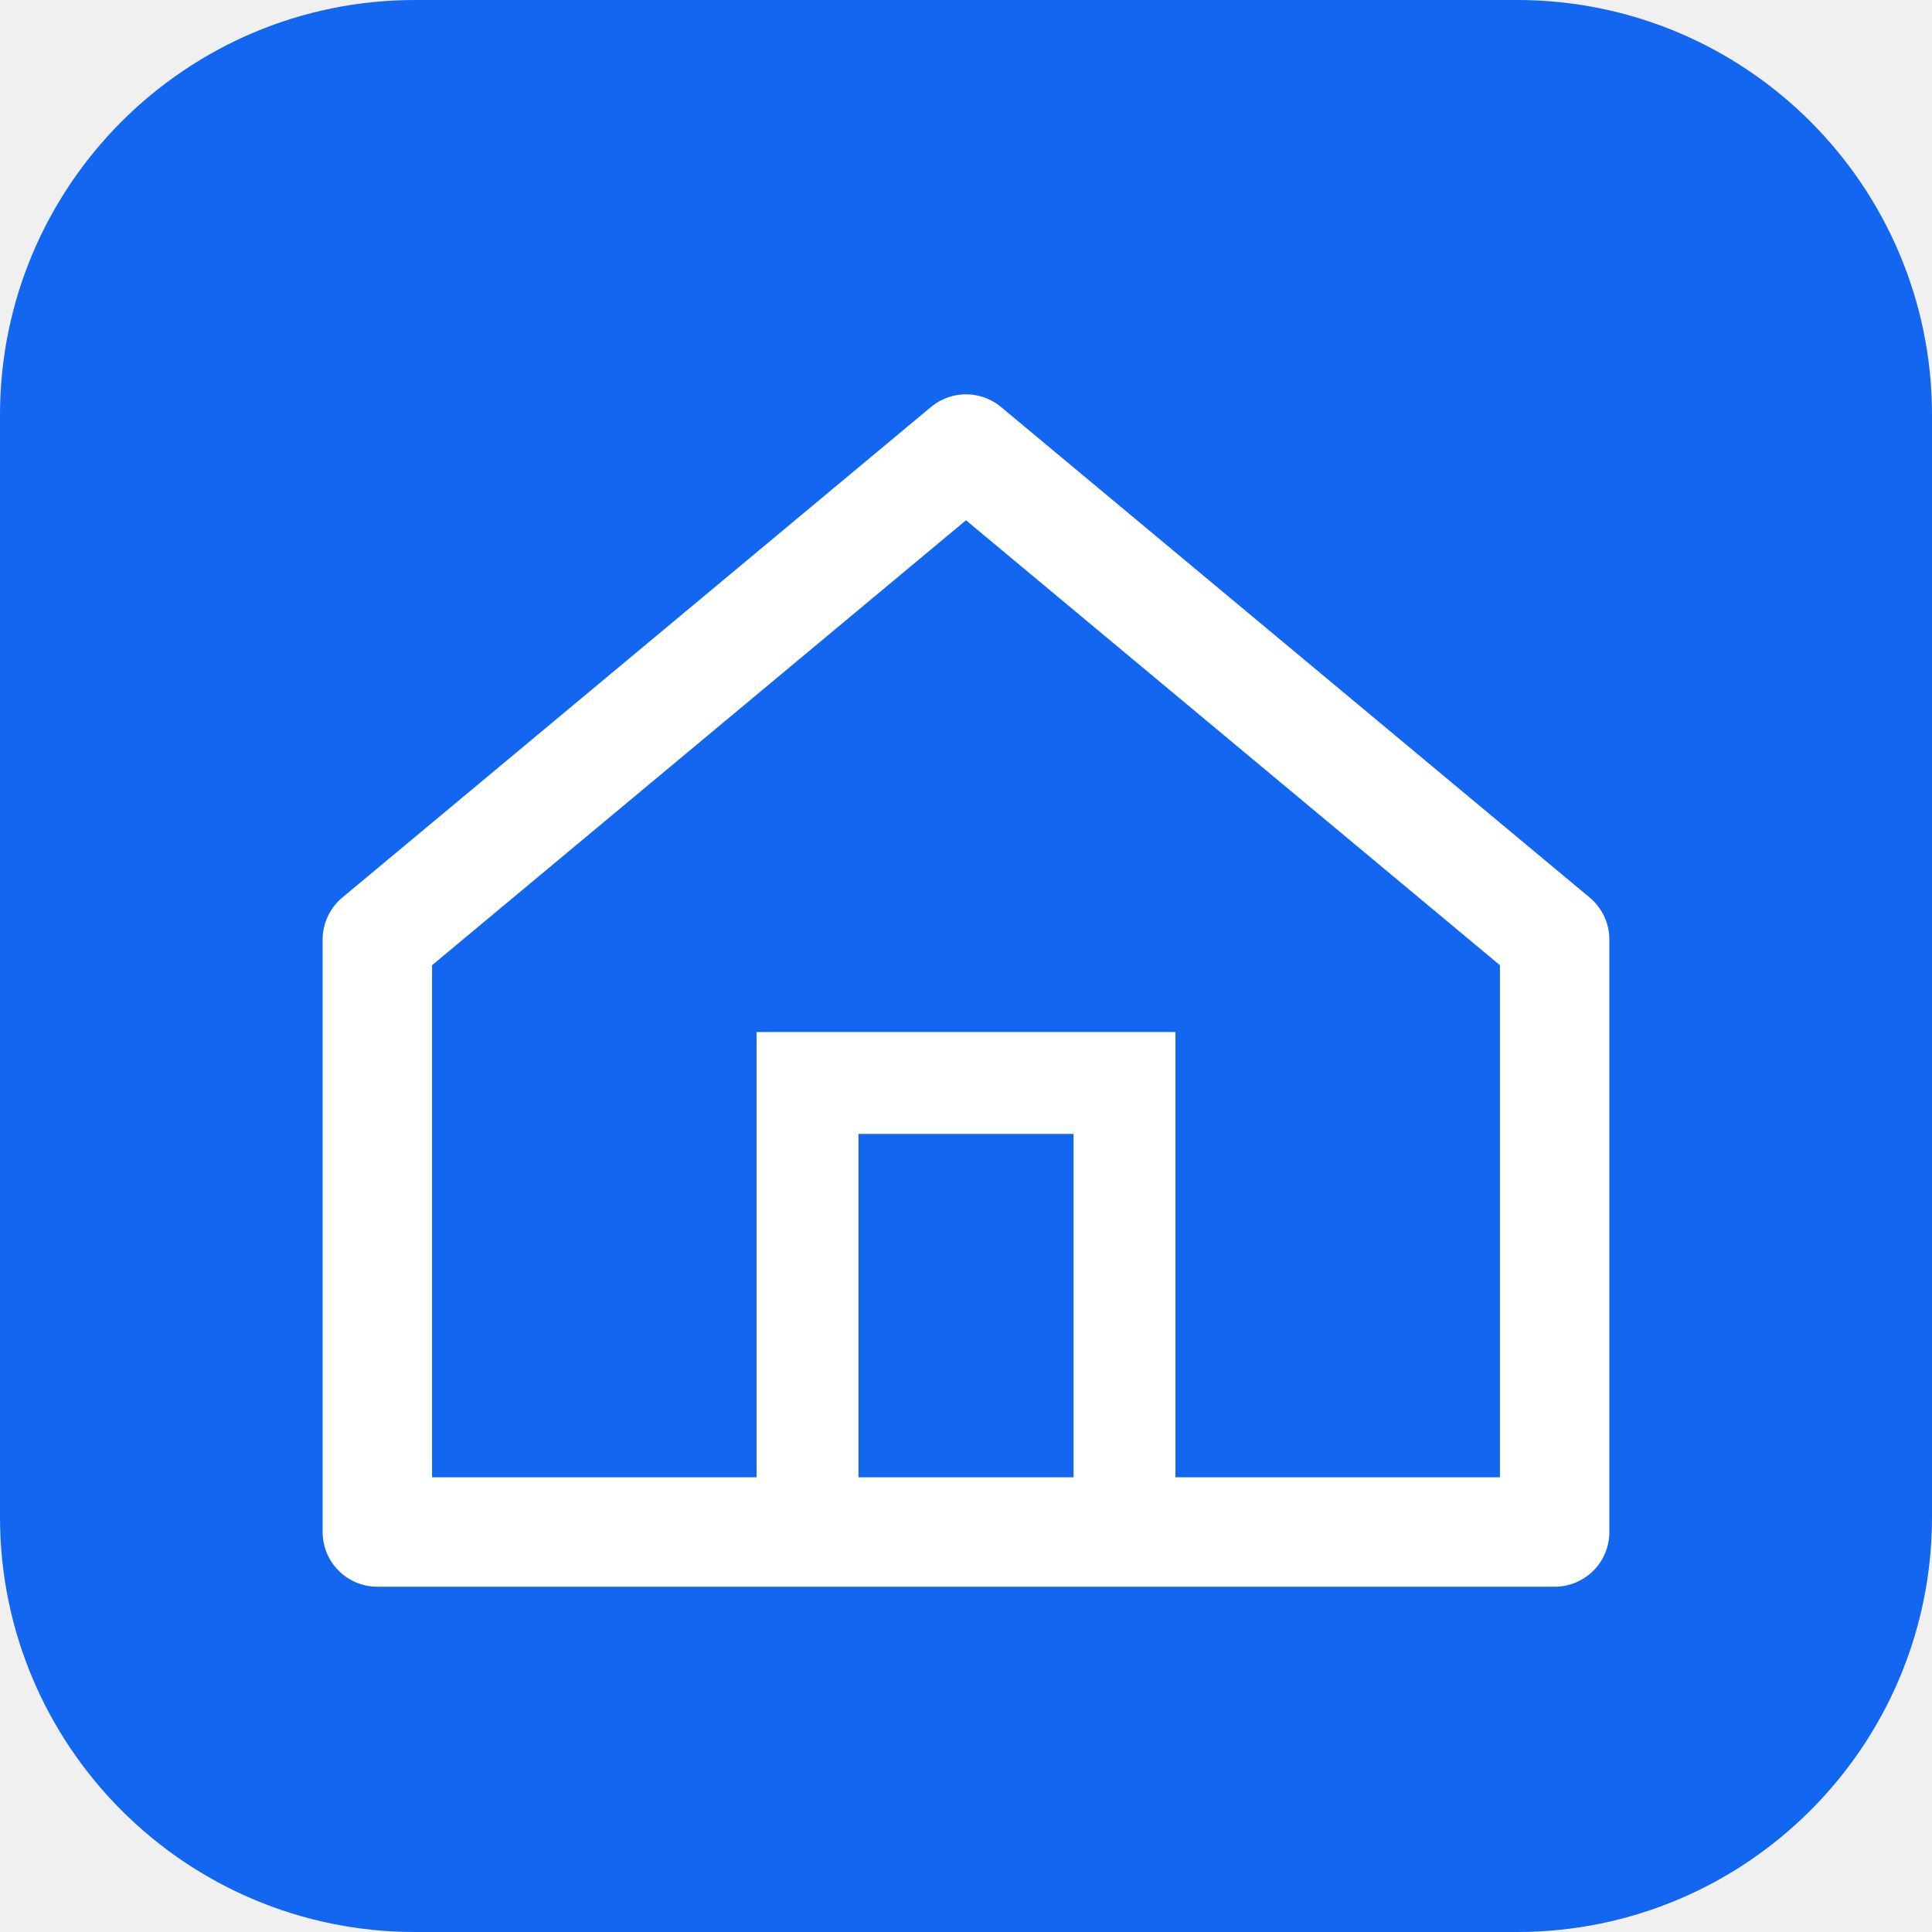
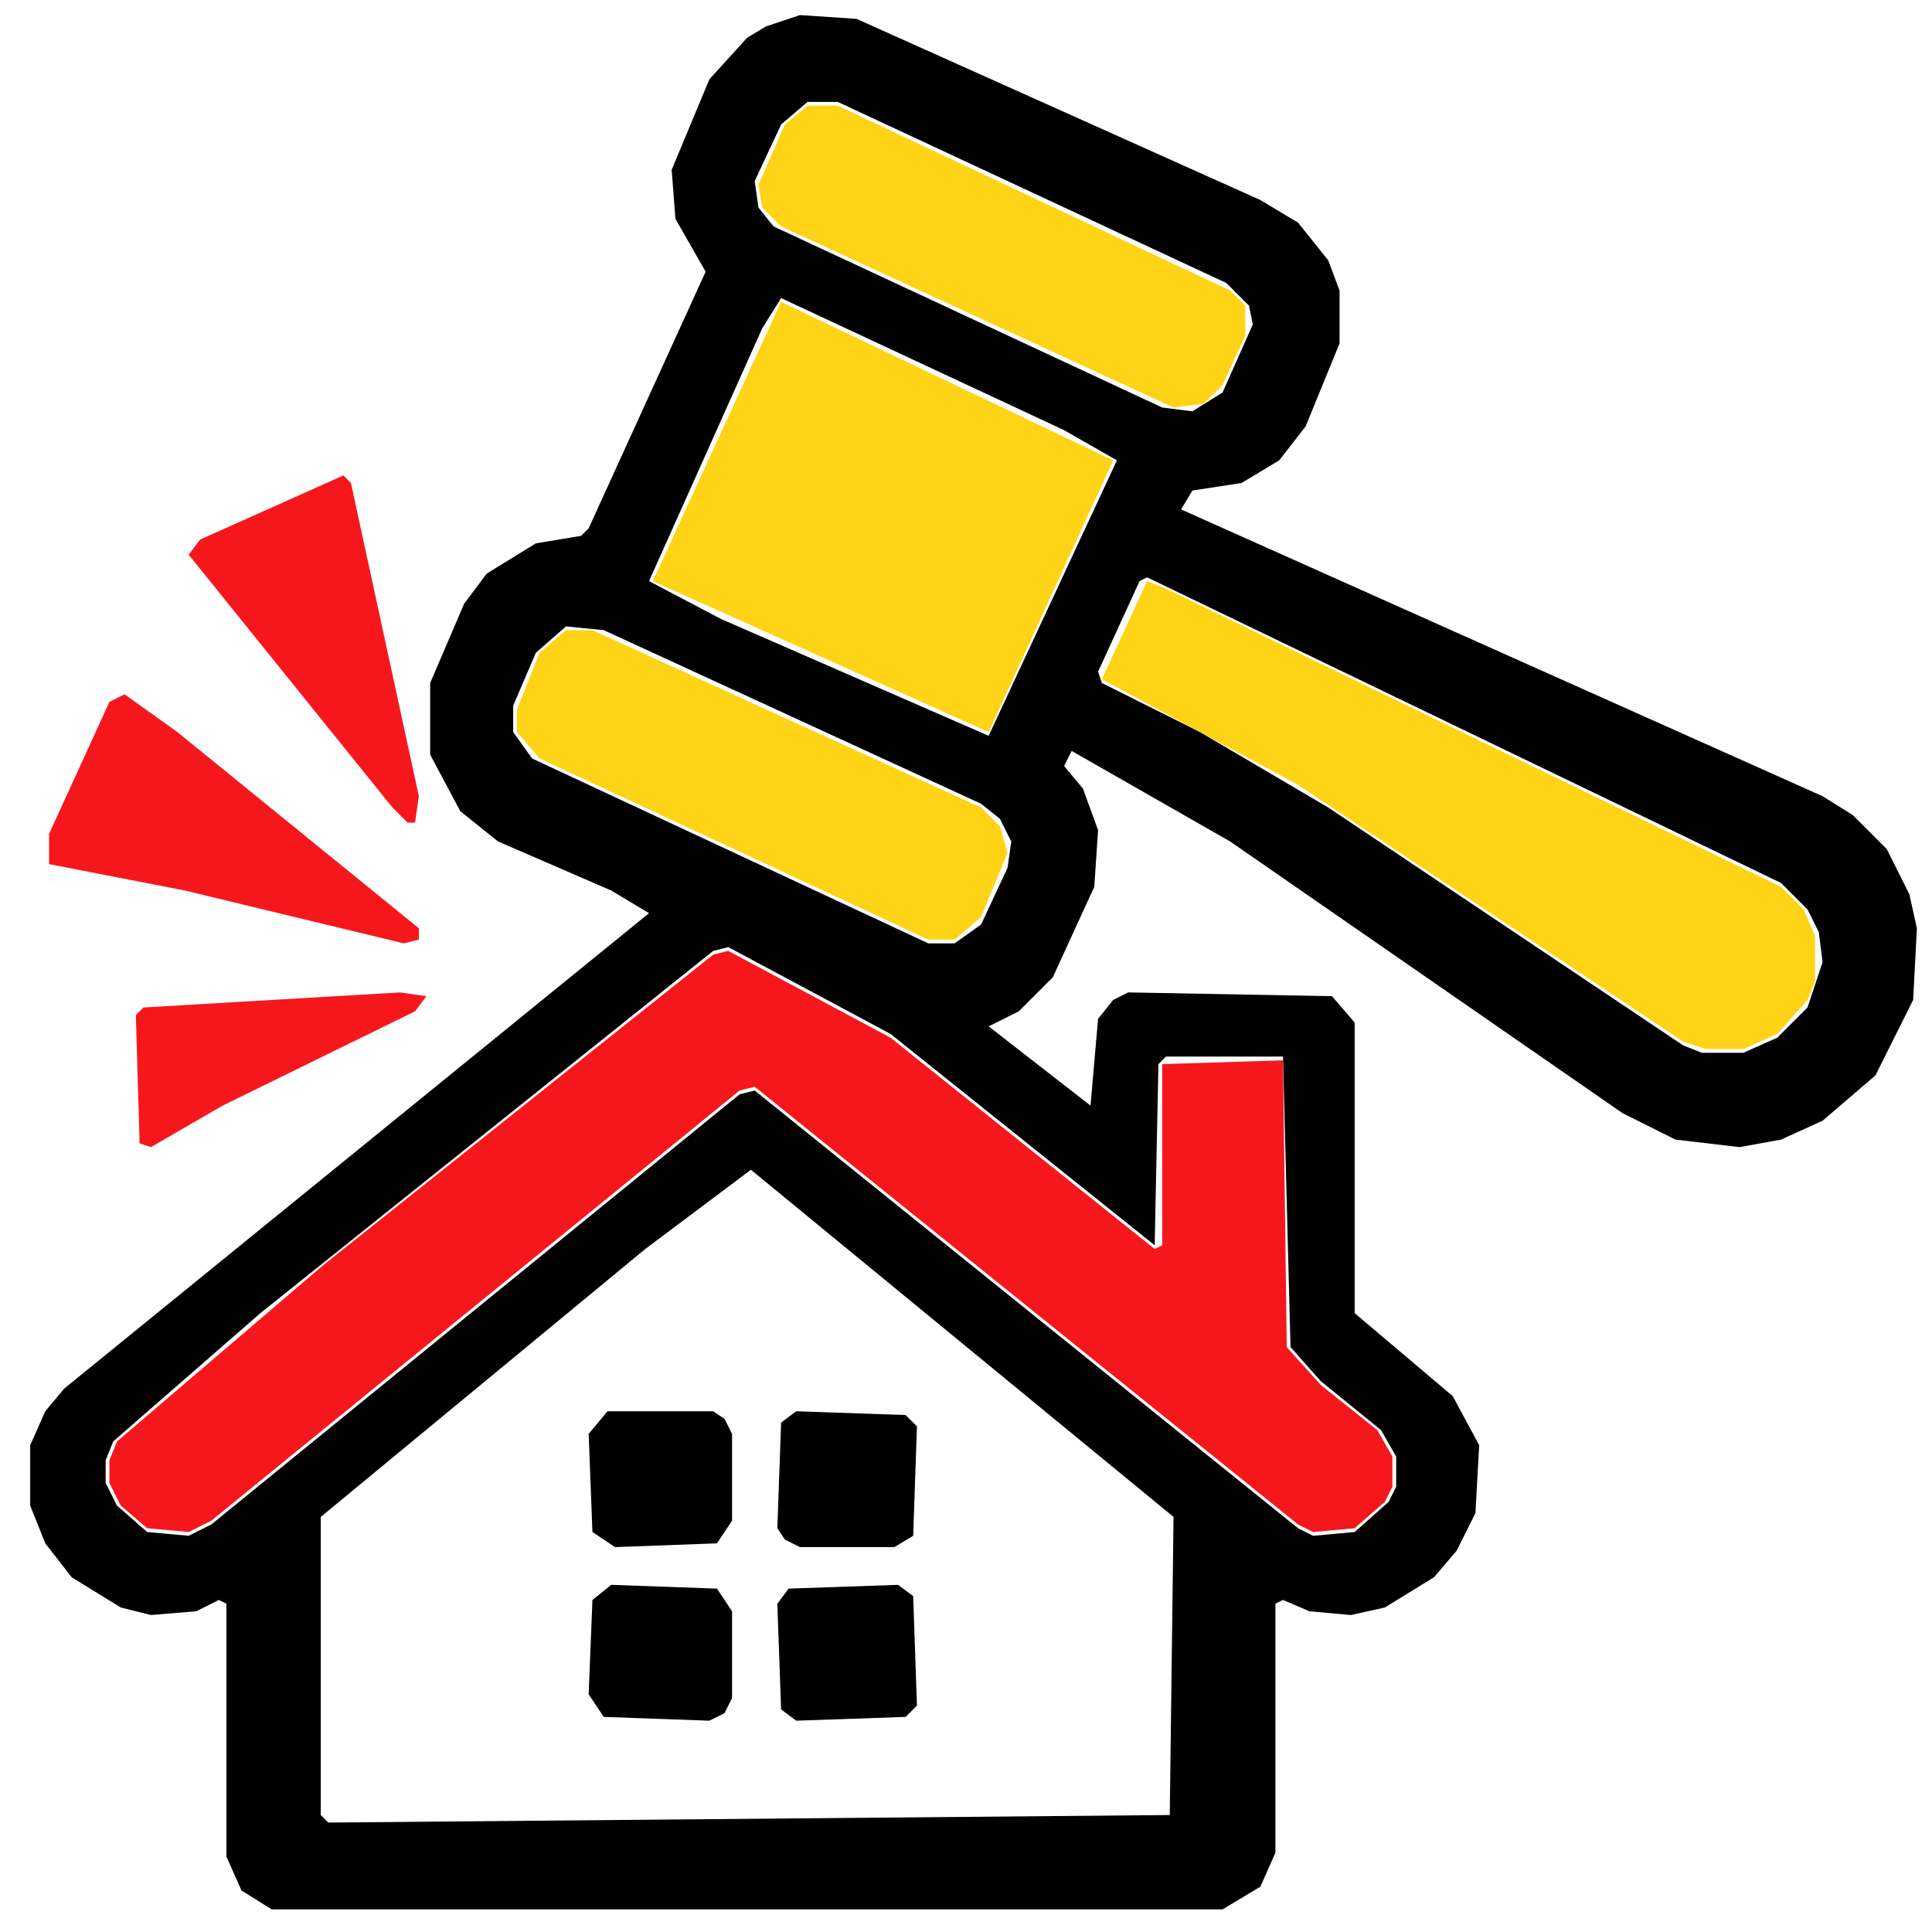
<svg xmlns="http://www.w3.org/2000/svg" viewBox="0 0 512 512">
-   <rect width="512" height="512" rx="110" fill="#1266ef" />
-   <path d="M100 249 256 119l156 130v157H100z" fill="none" stroke="#fff" stroke-width="29" stroke-linejoin="round" />
-   <path d="M214 406V287h84v119" fill="none" stroke="#fff" stroke-width="27" />
+   <rect width="512" height="512" fill="#fff" />
+   <path fill="#000" fill-rule="evenodd" d="M209,421 206,425 207,453 211,456 240,455 243,452 242,423 238,420Z M157,424 156,449 160,455 188,456 192,454 194,450 194,427 190,421 162,420Z M207,377 206,405 208,408 212,410 237,410 242,407 243,378 240,375 211,374Z M161,374 156,380 157,406 163,410 190,409 194,403 194,380 192,376 189,374Z M227,5 212,4 203,7 198,10 188,21 178,45 179,58 187,72 156,140 154,142 142,144 129,152 123,160 114,181 114,200 122,215 132,223 162,236 172,242 17,368 12,374 8,383 8,399 12,409 19,418 32,426 40,428 52,427 58,424 60,425 60,492 64,501 72,506 324,506 334,500 338,491 338,425 340,424 347,427 358,428 367,426 380,418 386,411 391,401 392,383 385,370 359,348 359,271 353,264 299,263 295,265 291,270 289,293 262,272 270,268 279,259 290,235 291,220 287,209 282,203 284,199 326,223 430,295 444,302 461,304 472,302 483,297 497,285 507,265 508,246 506,237 500,225 491,216 483,211 313,135 316,130 329,128 339,122 346,113 355,91 355,77 352,69 344,59 334,53Z M311,402 310,481 87,483 85,481 85,402 171,331 199,310Z M28,387 30,382 69,348 189,252 193,251 236,274 306,330 307,282 309,280 340,280 342,357 350,366 366,379 370,386 370,394 368,398 359,406 348,407 344,405 200,289 196,290 56,404 50,407 39,406 31,399 28,393Z M142,173 150,166 160,167 260,213 265,217 268,223 267,230 260,245 253,250 246,250 141,201 136,194 136,187Z M302,154 304,153 472,234 479,241 482,247 483,255 479,267 471,275 462,279 451,279 446,277 352,214 318,194 292,181 291,178Z M207,79 282,114 296,122 262,195 191,164 172,154 202,87Z M207,33 214,27 222,27 325,75 331,81 332,86 324,104 316,109 308,108 205,60 201,55 200,48Z" />
+   <path fill="#f6171d" fill-rule="evenodd" d="M113,264 106,263 38,267 36,269 37,303 40,304 59,293 110,268Z M29,387 29,393 32,399 39,405 50,406 56,403 196,289 200,288 344,404 348,406 359,405 367,398 369,394 369,386 365,379 350,367 341,357 340,281 308,282 308,330 306,331 236,275 193,252 189,253 86,335 31,382Z M29,186 13,221 13,229 49,236 107,250 111,249 111,246 47,194 33,184Z M53,143 50,147 104,214 108,218 110,218 111,211 93,128 91,126Z" />
+   <path fill="#ffd316" fill-rule="evenodd" d="M143,173 137,188 137,194 143,201 246,249 253,249 260,243 267,226 265,219 260,214 157,167 150,167Z M292,180 344,208 446,276 452,278 462,278 471,274 479,265 481,260 481,248 478,241 472,235 309,156 304,154Z M207,80 173,154 262,194 295,122Z M208,33 201,49 202,55 207,60 311,108 319,107 324,102 330,89 330,81 326,77 222,28 214,28Z" />
</svg>
